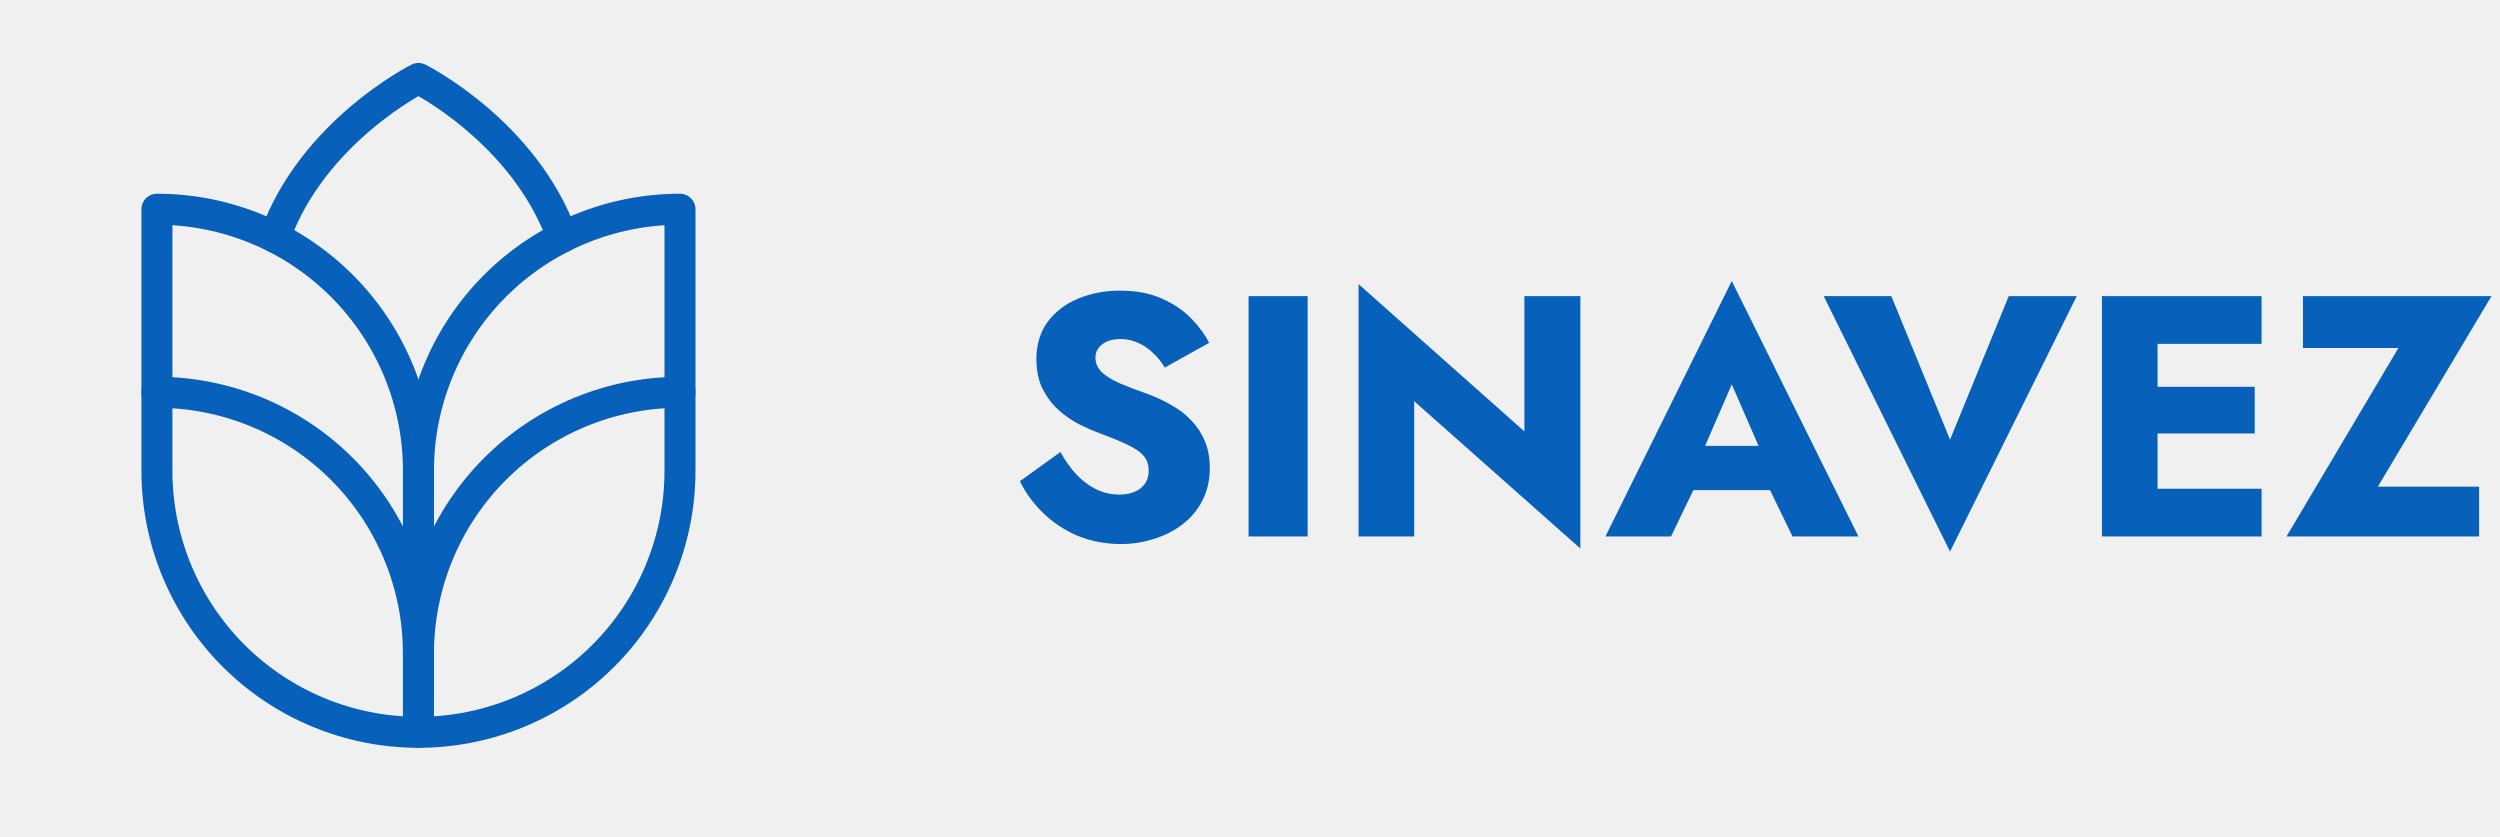
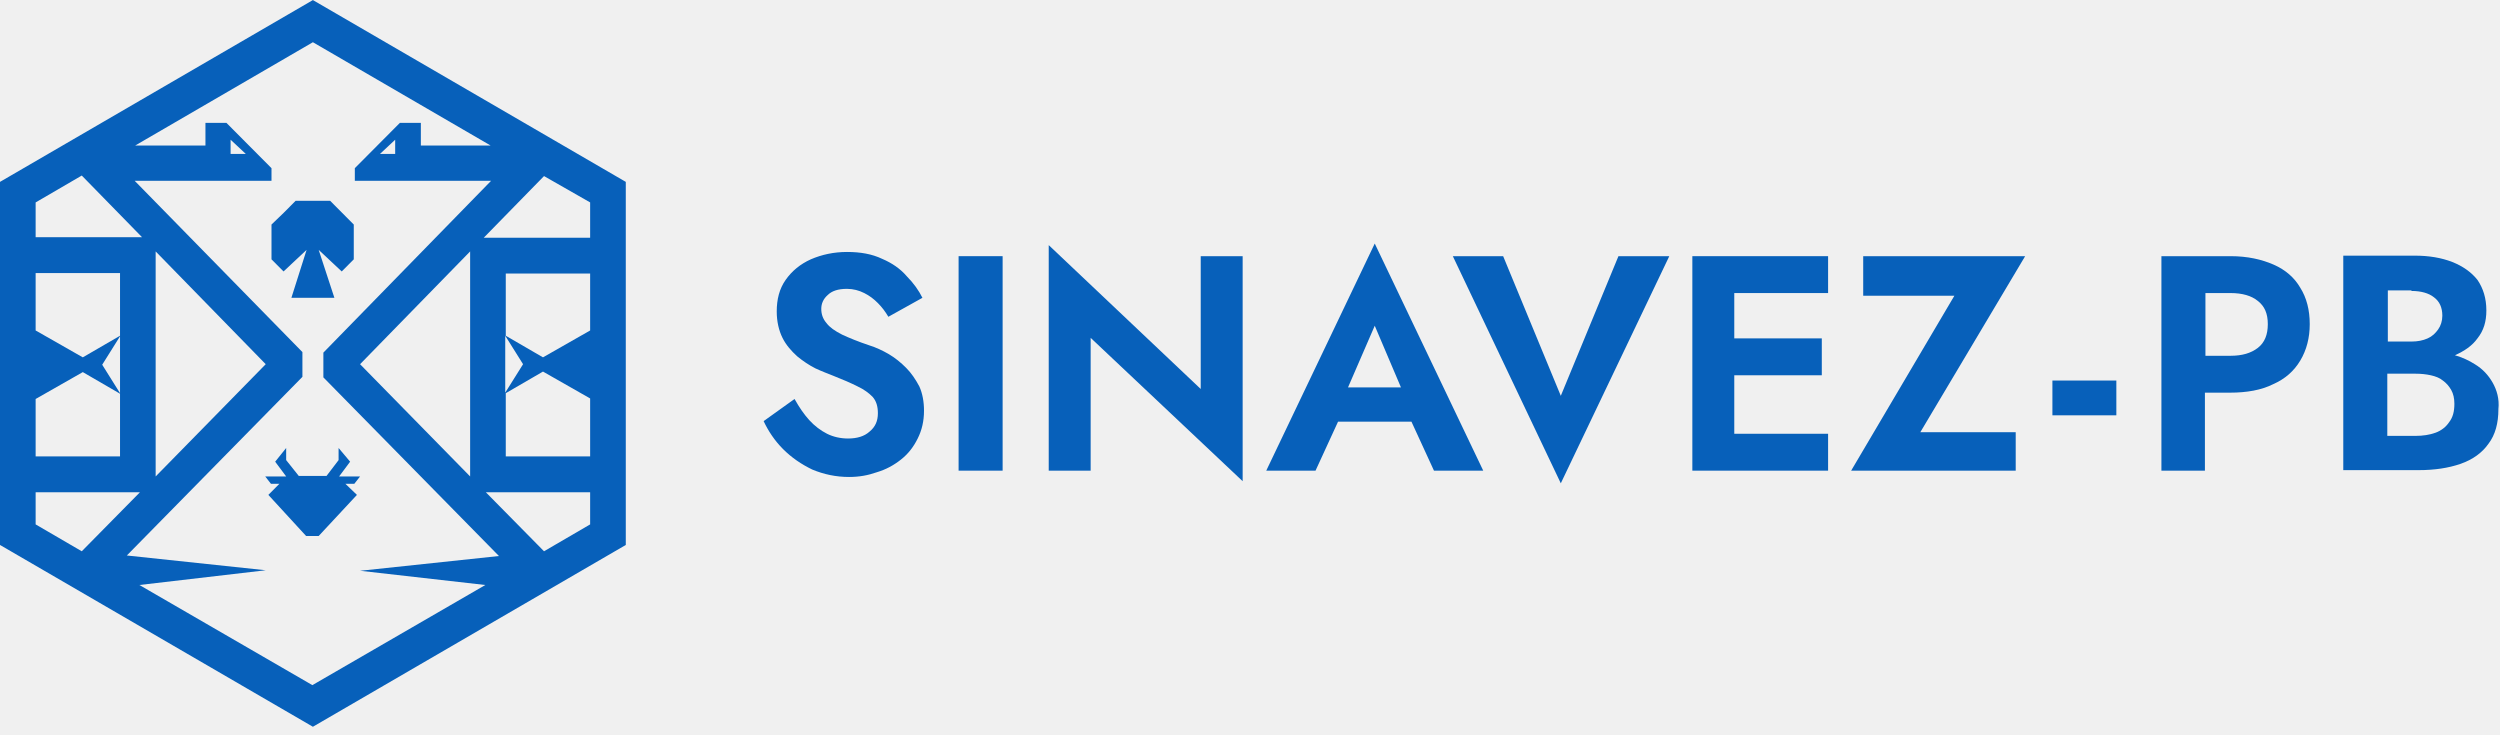
- <svg xmlns="http://www.w3.org/2000/svg" width="233" height="78" viewBox="0 0 233 78" fill="none">
-   <g clip-path="url(#clip0_876_90637)">
-     <path d="M39 68.25C32.535 68.25 26.335 65.682 21.764 61.111C17.193 56.539 14.625 50.34 14.625 43.875V36.562C21.09 36.562 27.29 39.131 31.861 43.702C36.432 48.273 39 54.473 39 60.938V68.25Z" stroke="#0760BA" stroke-width="2.889" stroke-linecap="round" stroke-linejoin="round" />
-     <path d="M39 68.25V60.938C39 57.736 39.63 54.567 40.855 51.61C42.08 48.652 43.876 45.965 46.139 43.702C48.403 41.438 51.09 39.643 54.047 38.418C57.004 37.193 60.174 36.562 63.375 36.562L63.375 43.875C63.375 50.34 60.807 56.539 56.236 61.111C51.664 65.682 45.465 68.25 39 68.25Z" stroke="#0760BA" stroke-width="2.889" stroke-linecap="round" stroke-linejoin="round" />
-     <path d="M63.375 36.562V19.5C56.91 19.5 50.711 22.068 46.139 26.639C41.568 31.21 39 37.41 39 43.875V60.938" stroke="#0760BA" stroke-width="2.889" stroke-linecap="round" stroke-linejoin="round" />
-     <path d="M14.625 36.562V19.5C21.09 19.5 27.29 22.068 31.861 26.639C36.432 31.21 39 37.41 39 43.875V60.938" stroke="#0760BA" stroke-width="2.889" stroke-linecap="round" stroke-linejoin="round" />
-     <path d="M25.609 22.111C29.135 12.245 39 7.312 39 7.312C39 7.312 48.866 12.245 52.407 22.114" stroke="#0760BA" stroke-width="2.889" stroke-linecap="round" stroke-linejoin="round" />
-   </g>
-   <path d="M98.832 42.128C99.28 42.939 99.781 43.643 100.336 44.24C100.912 44.837 101.531 45.296 102.192 45.616C102.875 45.936 103.589 46.096 104.336 46.096C105.125 46.096 105.776 45.904 106.288 45.52C106.8 45.115 107.056 44.571 107.056 43.888C107.056 43.312 106.907 42.853 106.608 42.512C106.309 42.149 105.829 41.808 105.168 41.488C104.507 41.168 103.632 40.805 102.544 40.4C102.011 40.208 101.392 39.941 100.688 39.6C100.005 39.259 99.355 38.821 98.736 38.288C98.117 37.733 97.605 37.072 97.2 36.304C96.795 35.515 96.592 34.565 96.592 33.456C96.592 32.133 96.933 30.992 97.616 30.032C98.32 29.072 99.259 28.347 100.432 27.856C101.627 27.344 102.949 27.088 104.4 27.088C105.893 27.088 107.184 27.333 108.272 27.824C109.381 28.315 110.299 28.933 111.024 29.68C111.749 30.427 112.304 31.184 112.688 31.952L108.56 34.256C108.24 33.723 107.867 33.264 107.44 32.88C107.035 32.475 106.576 32.165 106.064 31.952C105.573 31.717 105.04 31.6 104.464 31.6C103.696 31.6 103.109 31.771 102.704 32.112C102.299 32.432 102.096 32.837 102.096 33.328C102.096 33.84 102.288 34.288 102.672 34.672C103.077 35.056 103.643 35.408 104.368 35.728C105.115 36.048 106.011 36.389 107.056 36.752C107.845 37.051 108.581 37.403 109.264 37.808C109.947 38.192 110.544 38.661 111.056 39.216C111.589 39.771 112.005 40.411 112.304 41.136C112.603 41.861 112.752 42.693 112.752 43.632C112.752 44.763 112.517 45.776 112.048 46.672C111.6 47.547 110.981 48.283 110.192 48.88C109.424 49.477 108.539 49.925 107.536 50.224C106.555 50.544 105.541 50.704 104.496 50.704C103.045 50.704 101.691 50.448 100.432 49.936C99.195 49.403 98.117 48.688 97.2 47.792C96.283 46.896 95.568 45.915 95.056 44.848L98.832 42.128ZM116.368 27.6H121.872V50H116.368V27.6ZM142.074 27.6H147.29V51.12L131.802 37.392V50H126.618V26.48L142.074 40.208V27.6ZM155.544 45.68L155.928 41.552H167.032L167.384 45.68H155.544ZM161.4 35.824L158.264 43.056L158.52 44.24L155.736 50H149.624L161.4 26.192L173.208 50H167.064L164.376 44.464L164.568 43.088L161.4 35.824ZM181.744 40.976L187.216 27.6H193.552L181.744 51.408L169.968 27.6H176.272L181.744 40.976ZM199.483 50V45.552H210.779V50H199.483ZM199.483 32.048V27.6H210.779V32.048H199.483ZM199.483 40.4V36.048H210.139V40.4H199.483ZM195.899 27.6H201.083V50H195.899V27.6ZM214.637 32.432V27.6H232.205L221.613 45.36H231.053V50H213.101L223.533 32.432H214.637Z" fill="#0760BA" />
-   <defs>
-     <clipPath id="clip0_876_90637">
-       <rect width="78" height="78" fill="white" />
-     </clipPath>
-   </defs>
+ <svg xmlns="http://www.w3.org/2000/svg" width="228" height="67" viewBox="0 0 228 67" fill="none">
+   <path d="M207.35 24.132C206.251 23.652 204.96 23.363 203.431 23.363H201.136H199.559H197.121V42.924H201.088V35.811H203.383C204.912 35.811 206.251 35.571 207.302 35.042C208.402 34.561 209.214 33.84 209.788 32.879C210.361 31.918 210.648 30.812 210.648 29.563C210.648 28.265 210.361 27.16 209.788 26.247C209.262 25.334 208.449 24.613 207.35 24.132ZM205.916 31.726C205.295 32.206 204.482 32.447 203.431 32.447H201.136V26.727H203.431C204.482 26.727 205.342 26.968 205.916 27.448C206.537 27.929 206.824 28.602 206.824 29.563C206.824 30.524 206.537 31.245 205.916 31.726Z" fill="#0760BA" />
+   <path d="M227.33 34.898C226.947 34.225 226.422 33.648 225.705 33.216C225.179 32.879 224.557 32.591 223.888 32.399C224.749 32.014 225.466 31.534 225.944 30.861C226.517 30.14 226.756 29.323 226.756 28.314C226.756 27.208 226.469 26.295 225.944 25.526C225.37 24.805 224.605 24.277 223.649 23.892C222.645 23.508 221.546 23.315 220.208 23.315H213.707V42.876H220.59C222.024 42.876 223.315 42.684 224.414 42.299C225.513 41.915 226.374 41.29 226.947 40.473C227.569 39.656 227.855 38.598 227.855 37.301C227.951 36.388 227.712 35.571 227.33 34.898ZM219.921 26.535C220.781 26.535 221.498 26.728 221.976 27.112C222.502 27.497 222.741 28.073 222.741 28.794C222.741 29.275 222.598 29.707 222.359 30.044C222.12 30.38 221.833 30.669 221.403 30.861C220.972 31.053 220.494 31.149 219.921 31.149H217.77V26.487H219.921V26.535ZM223.362 38.502C223.076 38.935 222.645 39.271 222.12 39.464C221.594 39.656 220.972 39.752 220.303 39.752H217.722V34.081H220.303C220.781 34.081 221.259 34.129 221.689 34.225C222.12 34.321 222.502 34.465 222.789 34.706C223.123 34.946 223.362 35.234 223.554 35.571C223.745 35.907 223.84 36.34 223.84 36.82C223.84 37.541 223.697 38.07 223.362 38.502Z" fill="#0760BA" />
+   <path d="M115.482 42.924H119.976L122.031 38.454H128.723L130.778 42.924H135.271L125.377 22.21L115.482 42.924ZM127.767 35.33H122.939L125.377 29.707L127.767 35.33Z" fill="#0760BA" />
+   <path d="M91.439 23.363H87.424V42.924H91.439V23.363Z" fill="#0760BA" />
+   <path d="M142.345 36.099L137.087 23.363H132.498L142.345 44.077L152.239 23.363H147.602L142.345 36.099Z" fill="#0760BA" />
+   <path d="M109.506 35.475L95.644 22.355V42.924H99.468V30.813L113.33 43.885V23.364H109.506V35.475Z" fill="#0760BA" />
+   <path d="M82.644 33.552C82.166 33.071 81.64 32.639 81.067 32.302C80.493 31.966 79.871 31.677 79.25 31.485C78.246 31.149 77.434 30.812 76.812 30.524C76.143 30.188 75.665 29.851 75.378 29.467C75.044 29.082 74.9 28.65 74.9 28.169C74.9 27.688 75.092 27.256 75.474 26.919C75.856 26.535 76.43 26.343 77.243 26.343C77.816 26.343 78.342 26.487 78.82 26.727C79.298 26.968 79.68 27.256 80.063 27.64C80.445 28.025 80.732 28.409 81.019 28.89L84.126 27.16C83.791 26.487 83.313 25.814 82.692 25.189C82.118 24.516 81.353 23.988 80.445 23.603C79.537 23.171 78.485 22.979 77.243 22.979C76.048 22.979 74.948 23.219 73.945 23.651C72.989 24.084 72.224 24.709 71.65 25.526C71.076 26.343 70.838 27.304 70.838 28.409C70.838 29.322 71.029 30.139 71.363 30.812C71.698 31.485 72.176 32.014 72.702 32.494C73.228 32.927 73.801 33.311 74.375 33.6C74.996 33.888 75.522 34.08 76 34.273C76.86 34.609 77.625 34.945 78.199 35.234C78.82 35.522 79.25 35.858 79.585 36.195C79.919 36.579 80.063 37.06 80.063 37.685C80.063 38.406 79.824 38.934 79.298 39.367C78.82 39.799 78.151 39.992 77.338 39.992C76.669 39.992 76 39.847 75.426 39.559C74.853 39.271 74.279 38.838 73.801 38.31C73.323 37.781 72.893 37.156 72.463 36.387L69.643 38.406C70.073 39.319 70.646 40.184 71.411 40.953C72.176 41.722 73.084 42.347 74.088 42.827C75.139 43.26 76.239 43.5 77.434 43.5C78.342 43.5 79.154 43.356 79.967 43.068C80.78 42.827 81.497 42.443 82.166 41.914C82.835 41.385 83.313 40.761 83.695 39.992C84.078 39.223 84.269 38.406 84.269 37.444C84.269 36.627 84.126 35.858 83.839 35.234C83.504 34.609 83.122 34.032 82.644 33.552Z" fill="#0760BA" />
+   <path d="M156.875 23.363H154.342V42.924H156.875H158.166H166.722V39.559H158.166V34.225H166.148V30.861H158.166V26.727H166.722V23.363H158.166H156.875Z" fill="#0760BA" />
+   <path d="M169.924 23.363V26.968H178.241L168.824 42.924H183.833V39.415H175.134L184.693 23.363H169.924Z" fill="#0760BA" />
+   <path d="M193.011 34.705H187.18V37.877H193.011V34.705Z" fill="#0760BA" />
+   <path d="M28.536 0.006L0 16.587V49.7L28.536 66.28L57.072 49.7V16.587L28.536 0.006ZM53.821 18.461V21.681H44.118L49.615 16.058L53.821 18.461ZM47.703 33.215L46.078 35.81V30.62L47.703 33.215ZM46.126 30.62V24.949H53.821V30.139L49.52 32.59L46.126 30.62ZM3.25 18.461L7.457 16.01L12.954 21.633H3.25V18.461ZM3.25 24.901H10.946V30.62L7.552 32.59L3.25 30.139V24.901ZM3.25 36.387L7.552 33.936L10.946 35.907V41.626H3.25V36.387ZM9.321 33.263L10.946 30.668V35.858L9.321 33.263ZM3.25 47.825V44.894H12.762L7.457 50.276L3.25 47.825ZM44.262 53.352L28.488 62.484L12.714 53.352L24.234 52.007L11.567 50.661L27.58 34.369V32.11L12.284 16.49H18.642H24.76V15.337L20.649 11.204H18.737V13.27H12.332L28.536 3.851L44.74 13.27H38.382V11.204H36.47L32.36 15.337V16.49H38.43H44.787L29.492 32.158V34.417L45.504 50.709L32.838 52.055L44.262 53.352ZM14.196 43.452V22.93L24.234 33.215L14.196 43.452ZM21.031 14.039V12.742L22.418 14.039H21.031ZM36.04 12.742V14.039H34.654L36.04 12.742ZM42.876 22.93V43.452L32.838 33.215L42.876 22.93ZM53.821 47.825L49.615 50.276L44.309 44.894H53.821V47.825ZM53.821 41.626H46.126V35.858L49.52 33.888L53.821 36.339V41.626Z" fill="#0760BA" />
+   <path d="M32.839 43.452H30.927L31.931 42.106L30.879 40.856V41.962L29.78 43.404H28.537H28.489H27.247L26.099 41.962V40.856L25.096 42.106L26.099 43.452H24.188L24.713 44.124H25.478L24.474 45.134L27.916 48.882H28.489H28.537H29.063L32.552 45.134L31.501 44.124H32.313L32.839 43.452Z" fill="#0760BA" />
+   <path d="M28.536 27.159H28.631H30.496L29.062 22.786L31.165 24.756L32.264 23.651V22.065V20.479L31.213 19.422L30.113 18.316H28.536H26.959L25.859 19.422L24.76 20.479V22.065V23.651L25.859 24.756L27.962 22.786L26.576 27.159H28.345H28.536Z" fill="#0760BA" />
</svg>
